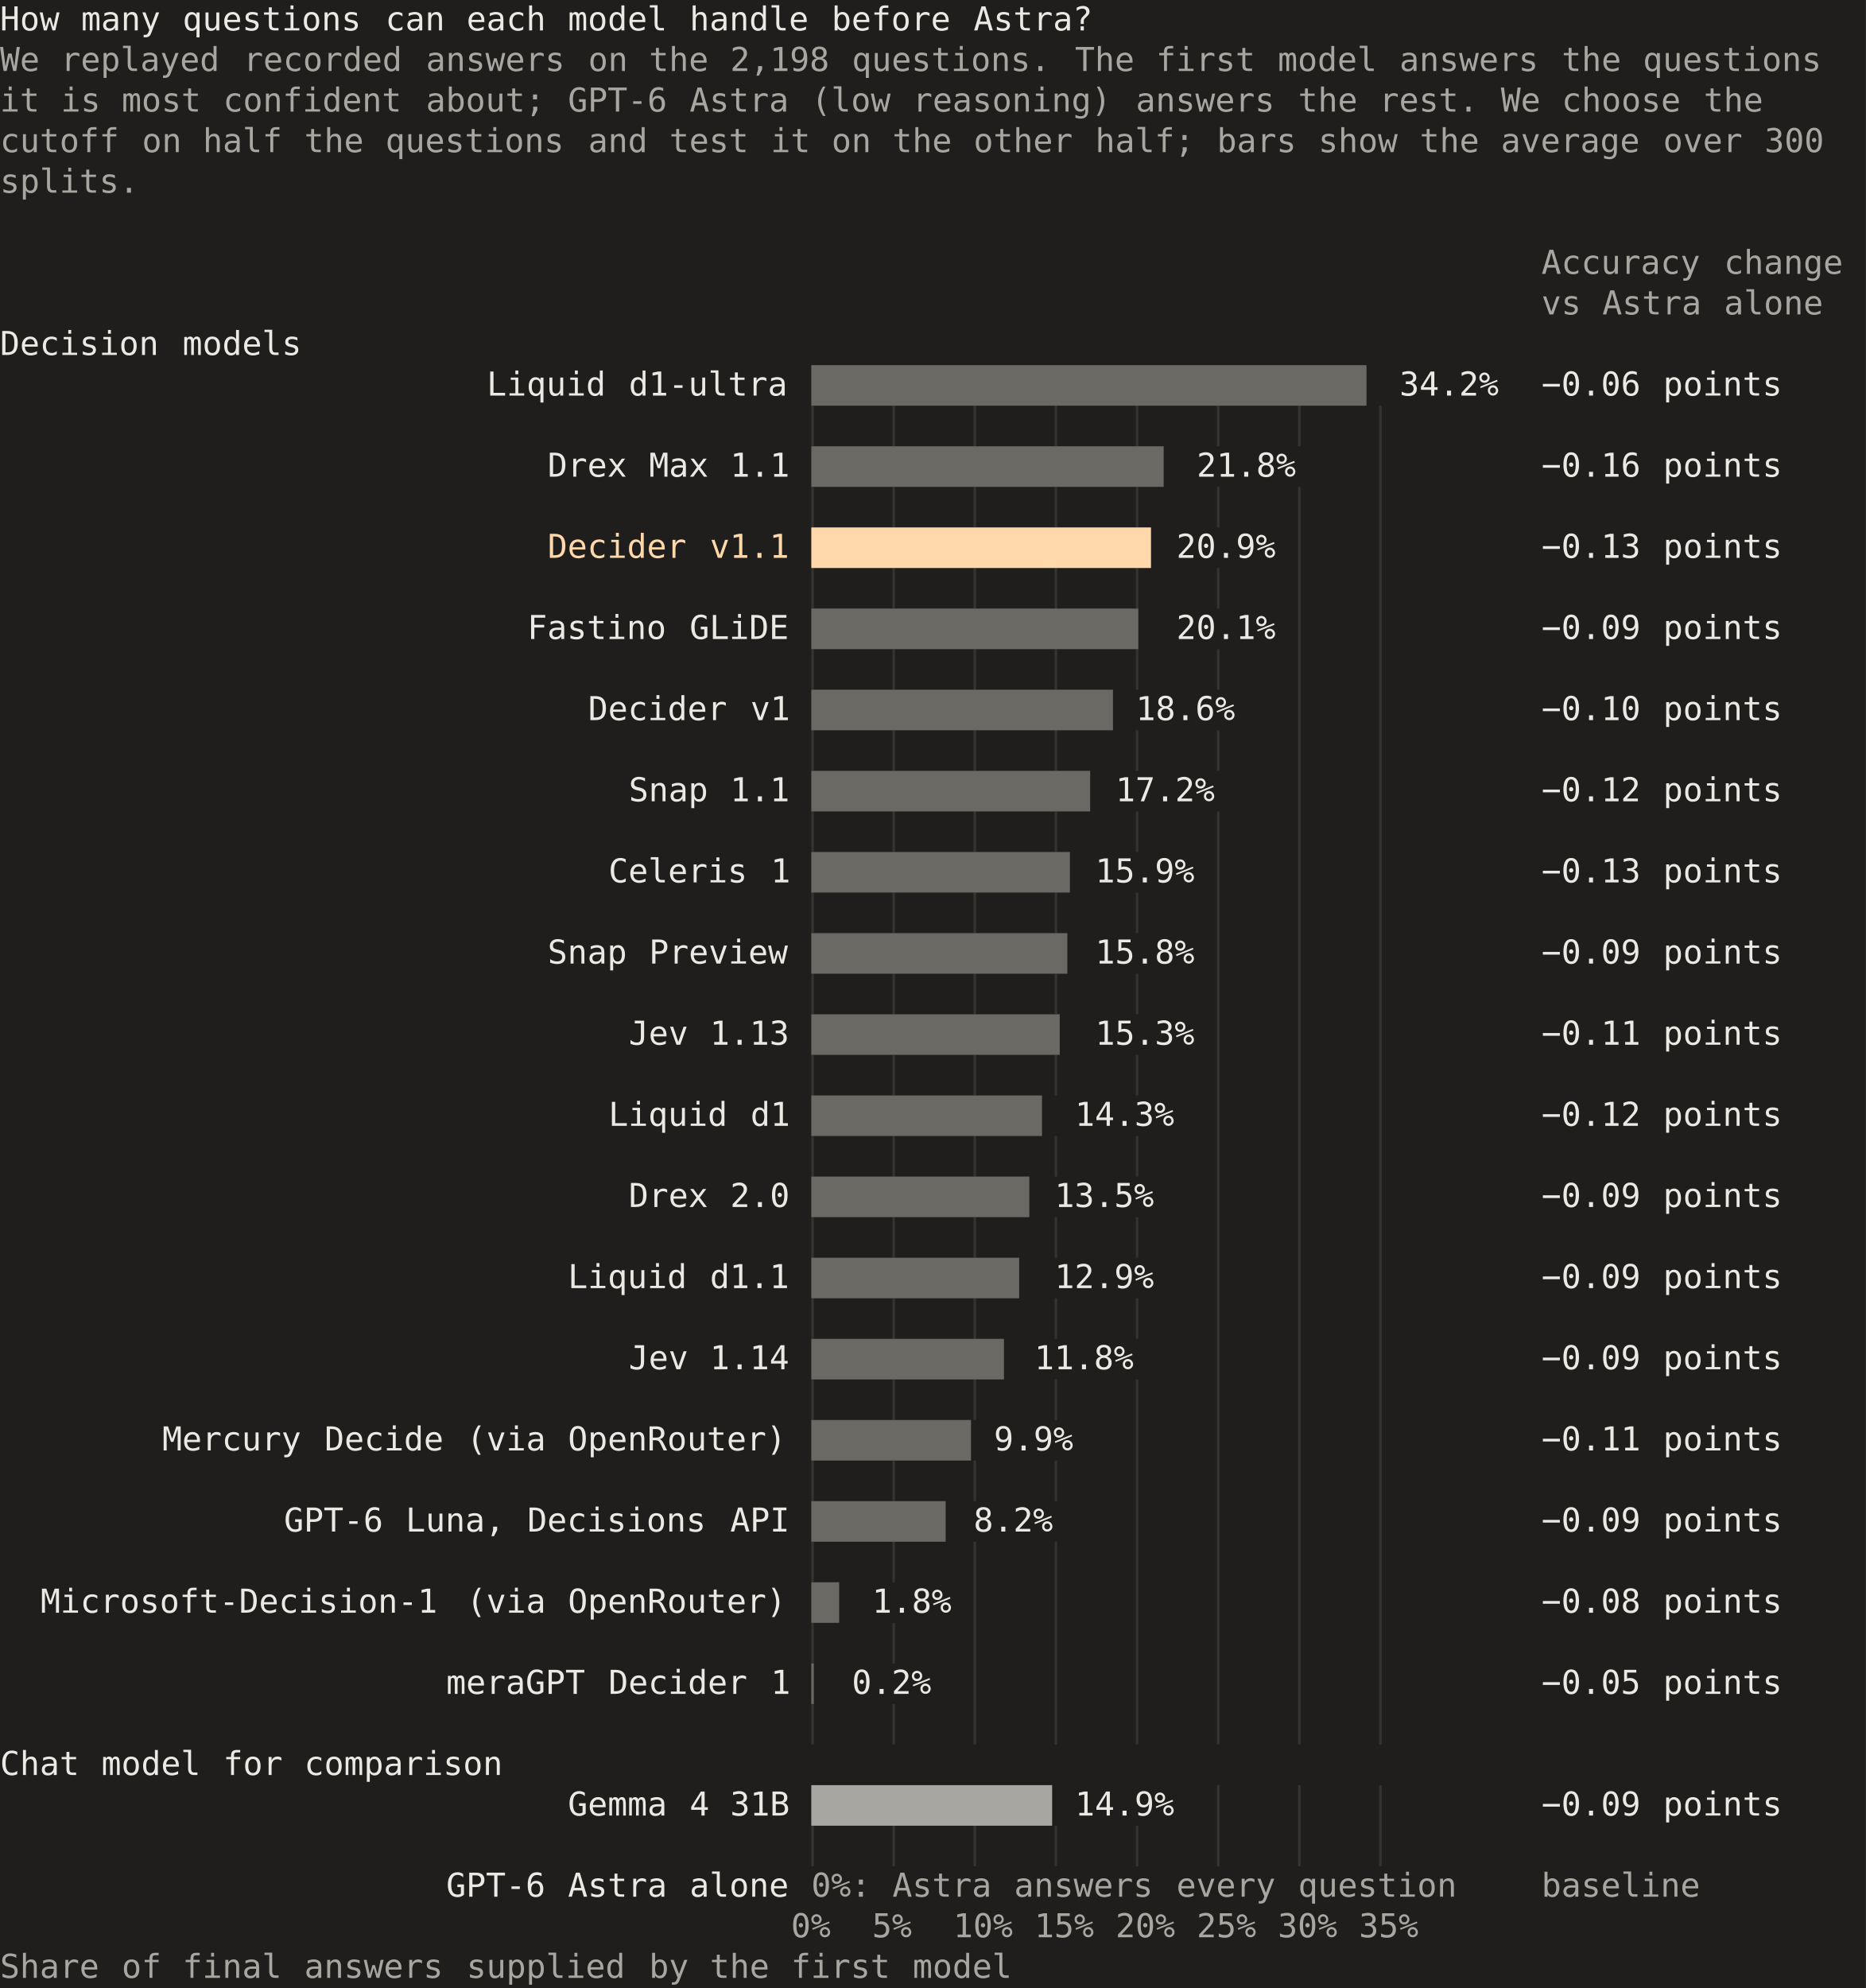
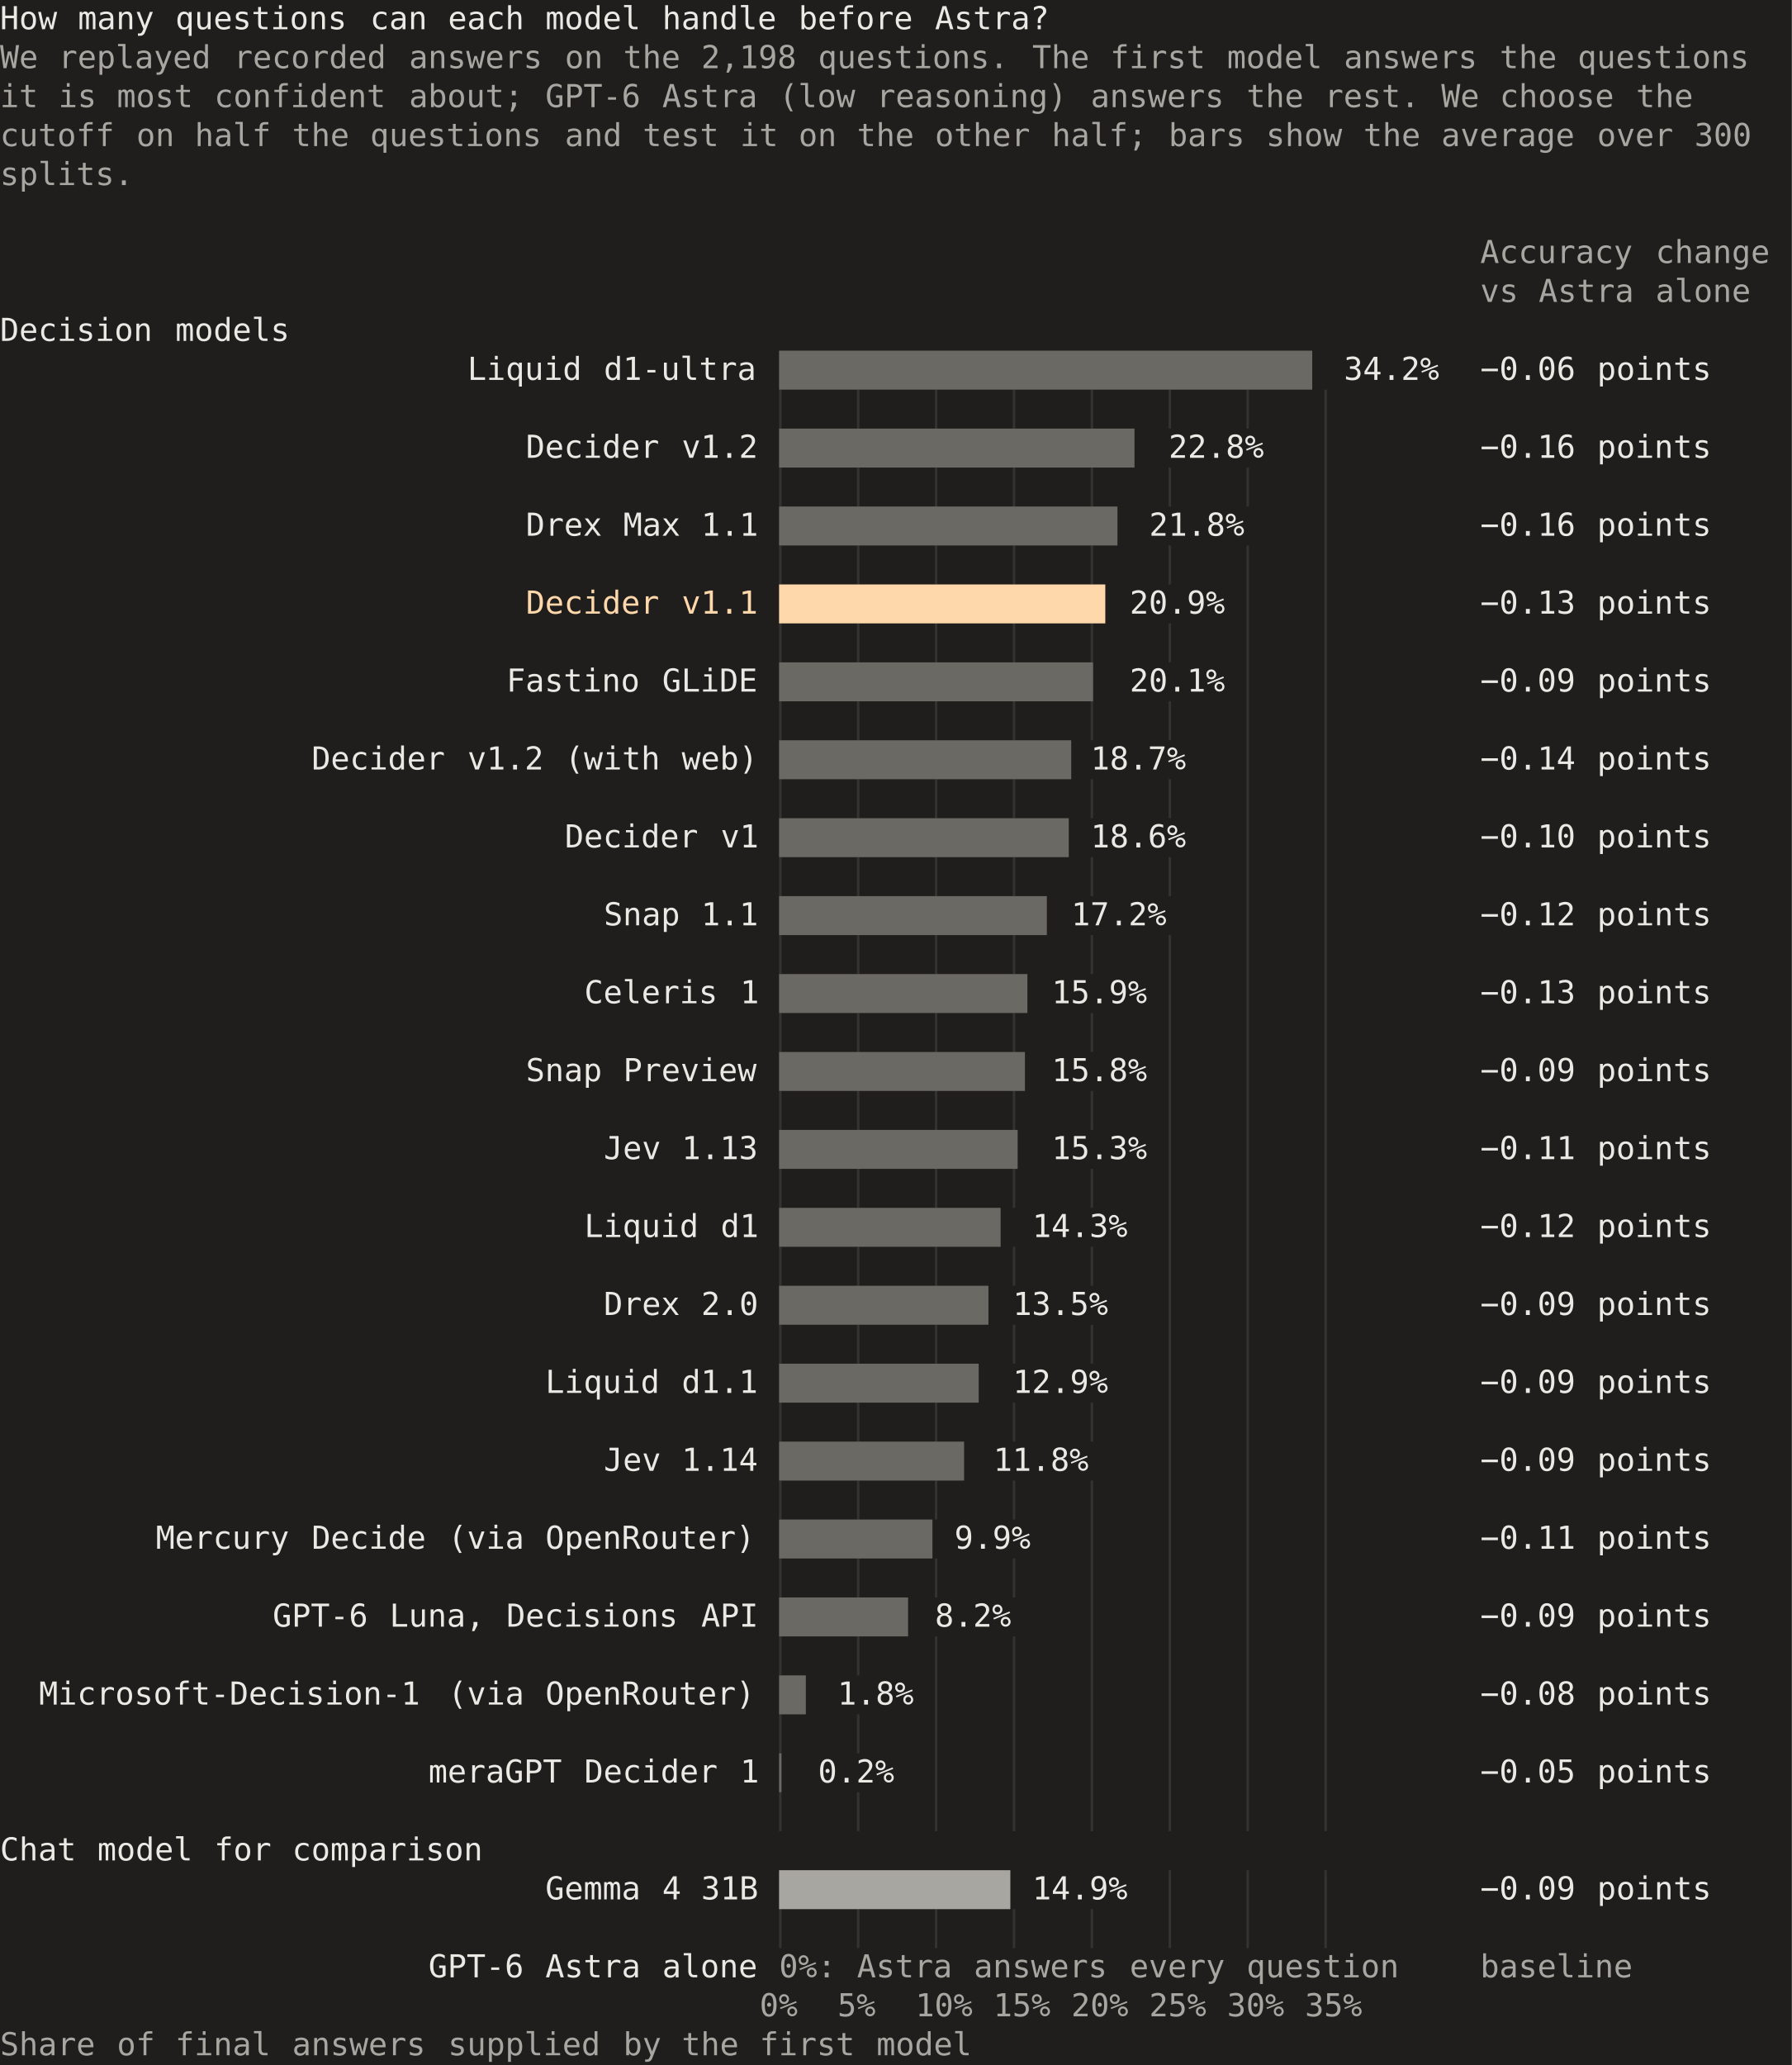
- <svg xmlns="http://www.w3.org/2000/svg" viewBox="0 0 736 784" width="736" height="784" role="img">
+ <svg xmlns="http://www.w3.org/2000/svg" viewBox="0 0 736 848" width="736" height="848" role="img">
  <style>text{font:13px ui-monospace,SFMono-Regular,Menlo,Consolas,"DejaVu Sans Mono",monospace;white-space:pre}</style>
-   <rect width="736" height="784" fill="#1f1e1c" />
-   <path fill="#34332f" d="M320 160h1v16h-1zM352 160h1v16h-1zM384 160h1v16h-1zM416 160h1v16h-1zM448 160h1v16h-1zM480 160h1v16h-1zM512 160h1v16h-1zM544 160h1v16h-1zM544 176h1v16h-1zM320 192h1v16h-1zM352 192h1v16h-1zM384 192h1v16h-1zM416 192h1v16h-1zM448 192h1v16h-1zM480 192h1v16h-1zM512 192h1v16h-1zM544 192h1v16h-1zM512 208h1v16h-1zM544 208h1v16h-1zM320 224h1v16h-1zM352 224h1v16h-1zM384 224h1v16h-1zM416 224h1v16h-1zM448 224h1v16h-1zM480 224h1v16h-1zM512 224h1v16h-1zM544 224h1v16h-1zM512 240h1v16h-1zM544 240h1v16h-1zM320 256h1v16h-1zM352 256h1v16h-1zM384 256h1v16h-1zM416 256h1v16h-1zM448 256h1v16h-1zM480 256h1v16h-1zM512 256h1v16h-1zM544 256h1v16h-1zM512 272h1v16h-1zM544 272h1v16h-1zM320 288h1v16h-1zM352 288h1v16h-1zM384 288h1v16h-1zM416 288h1v16h-1zM448 288h1v16h-1zM480 288h1v16h-1zM512 288h1v16h-1zM544 288h1v16h-1zM512 304h1v16h-1zM544 304h1v16h-1zM320 320h1v16h-1zM352 320h1v16h-1zM384 320h1v16h-1zM416 320h1v16h-1zM448 320h1v16h-1zM480 320h1v16h-1zM512 320h1v16h-1zM544 320h1v16h-1zM480 336h1v16h-1zM512 336h1v16h-1zM544 336h1v16h-1zM320 352h1v16h-1zM352 352h1v16h-1zM384 352h1v16h-1zM416 352h1v16h-1zM448 352h1v16h-1zM480 352h1v16h-1zM512 352h1v16h-1zM544 352h1v16h-1zM480 368h1v16h-1zM512 368h1v16h-1zM544 368h1v16h-1zM320 384h1v16h-1zM352 384h1v16h-1zM384 384h1v16h-1zM416 384h1v16h-1zM448 384h1v16h-1zM480 384h1v16h-1zM512 384h1v16h-1zM544 384h1v16h-1zM480 400h1v16h-1zM512 400h1v16h-1zM544 400h1v16h-1zM320 416h1v16h-1zM352 416h1v16h-1zM384 416h1v16h-1zM416 416h1v16h-1zM448 416h1v16h-1zM480 416h1v16h-1zM512 416h1v16h-1zM544 416h1v16h-1zM480 432h1v16h-1zM512 432h1v16h-1zM544 432h1v16h-1zM320 448h1v16h-1zM352 448h1v16h-1zM384 448h1v16h-1zM416 448h1v16h-1zM448 448h1v16h-1zM480 448h1v16h-1zM512 448h1v16h-1zM544 448h1v16h-1zM480 464h1v16h-1zM512 464h1v16h-1zM544 464h1v16h-1zM320 480h1v16h-1zM352 480h1v16h-1zM384 480h1v16h-1zM416 480h1v16h-1zM448 480h1v16h-1zM480 480h1v16h-1zM512 480h1v16h-1zM544 480h1v16h-1zM480 496h1v16h-1zM512 496h1v16h-1zM544 496h1v16h-1zM320 512h1v16h-1zM352 512h1v16h-1zM384 512h1v16h-1zM416 512h1v16h-1zM448 512h1v16h-1zM480 512h1v16h-1zM512 512h1v16h-1zM544 512h1v16h-1zM480 528h1v16h-1zM512 528h1v16h-1zM544 528h1v16h-1zM320 544h1v16h-1zM352 544h1v16h-1zM384 544h1v16h-1zM416 544h1v16h-1zM448 544h1v16h-1zM480 544h1v16h-1zM512 544h1v16h-1zM544 544h1v16h-1zM448 560h1v16h-1zM480 560h1v16h-1zM512 560h1v16h-1zM544 560h1v16h-1zM320 576h1v16h-1zM352 576h1v16h-1zM384 576h1v16h-1zM416 576h1v16h-1zM448 576h1v16h-1zM480 576h1v16h-1zM512 576h1v16h-1zM544 576h1v16h-1zM448 592h1v16h-1zM480 592h1v16h-1zM512 592h1v16h-1zM544 592h1v16h-1zM320 608h1v16h-1zM352 608h1v16h-1zM384 608h1v16h-1zM416 608h1v16h-1zM448 608h1v16h-1zM480 608h1v16h-1zM512 608h1v16h-1zM544 608h1v16h-1zM384 624h1v16h-1zM416 624h1v16h-1zM448 624h1v16h-1zM480 624h1v16h-1zM512 624h1v16h-1zM544 624h1v16h-1zM320 640h1v16h-1zM352 640h1v16h-1zM384 640h1v16h-1zM416 640h1v16h-1zM448 640h1v16h-1zM480 640h1v16h-1zM512 640h1v16h-1zM544 640h1v16h-1zM384 656h1v16h-1zM416 656h1v16h-1zM448 656h1v16h-1zM480 656h1v16h-1zM512 656h1v16h-1zM544 656h1v16h-1zM320 672h1v16h-1zM352 672h1v16h-1zM384 672h1v16h-1zM416 672h1v16h-1zM448 672h1v16h-1zM480 672h1v16h-1zM512 672h1v16h-1zM544 672h1v16h-1zM480 704h1v16h-1zM512 704h1v16h-1zM544 704h1v16h-1zM320 720h1v16h-1zM352 720h1v16h-1zM384 720h1v16h-1zM416 720h1v16h-1zM448 720h1v16h-1zM480 720h1v16h-1zM512 720h1v16h-1zM544 720h1v16h-1z" />
-   <path fill="#6b6963" d="M320 144h8v16h-8zM328 144h8v16h-8zM336 144h8v16h-8zM344 144h8v16h-8zM352 144h8v16h-8zM360 144h8v16h-8zM368 144h8v16h-8zM376 144h8v16h-8zM384 144h8v16h-8zM392 144h8v16h-8zM400 144h8v16h-8zM408 144h8v16h-8zM416 144h8v16h-8zM424 144h8v16h-8zM432 144h8v16h-8zM440 144h8v16h-8zM448 144h8v16h-8zM456 144h8v16h-8zM464 144h8v16h-8zM472 144h8v16h-8zM480 144h8v16h-8zM488 144h8v16h-8zM496 144h8v16h-8zM504 144h8v16h-8zM512 144h8v16h-8zM520 144h8v16h-8zM528 144h8v16h-8zM536 144h3v16h-3zM320 176h8v16h-8zM328 176h8v16h-8zM336 176h8v16h-8zM344 176h8v16h-8zM352 176h8v16h-8zM360 176h8v16h-8zM368 176h8v16h-8zM376 176h8v16h-8zM384 176h8v16h-8zM392 176h8v16h-8zM400 176h8v16h-8zM408 176h8v16h-8zM416 176h8v16h-8zM424 176h8v16h-8zM432 176h8v16h-8zM440 176h8v16h-8zM448 176h8v16h-8zM456 176h3v16h-3zM320 240h8v16h-8zM328 240h8v16h-8zM336 240h8v16h-8zM344 240h8v16h-8zM352 240h8v16h-8zM360 240h8v16h-8zM368 240h8v16h-8zM376 240h8v16h-8zM384 240h8v16h-8zM392 240h8v16h-8zM400 240h8v16h-8zM408 240h8v16h-8zM416 240h8v16h-8zM424 240h8v16h-8zM432 240h8v16h-8zM440 240h8v16h-8zM448 240h1v16h-1zM320 272h8v16h-8zM328 272h8v16h-8zM336 272h8v16h-8zM344 272h8v16h-8zM352 272h8v16h-8zM360 272h8v16h-8zM368 272h8v16h-8zM376 272h8v16h-8zM384 272h8v16h-8zM392 272h8v16h-8zM400 272h8v16h-8zM408 272h8v16h-8zM416 272h8v16h-8zM424 272h8v16h-8zM432 272h7v16h-7zM320 304h8v16h-8zM328 304h8v16h-8zM336 304h8v16h-8zM344 304h8v16h-8zM352 304h8v16h-8zM360 304h8v16h-8zM368 304h8v16h-8zM376 304h8v16h-8zM384 304h8v16h-8zM392 304h8v16h-8zM400 304h8v16h-8zM408 304h8v16h-8zM416 304h8v16h-8zM424 304h6v16h-6zM320 336h8v16h-8zM328 336h8v16h-8zM336 336h8v16h-8zM344 336h8v16h-8zM352 336h8v16h-8zM360 336h8v16h-8zM368 336h8v16h-8zM376 336h8v16h-8zM384 336h8v16h-8zM392 336h8v16h-8zM400 336h8v16h-8zM408 336h8v16h-8zM416 336h6v16h-6zM320 368h8v16h-8zM328 368h8v16h-8zM336 368h8v16h-8zM344 368h8v16h-8zM352 368h8v16h-8zM360 368h8v16h-8zM368 368h8v16h-8zM376 368h8v16h-8zM384 368h8v16h-8zM392 368h8v16h-8zM400 368h8v16h-8zM408 368h8v16h-8zM416 368h5v16h-5zM320 400h8v16h-8zM328 400h8v16h-8zM336 400h8v16h-8zM344 400h8v16h-8zM352 400h8v16h-8zM360 400h8v16h-8zM368 400h8v16h-8zM376 400h8v16h-8zM384 400h8v16h-8zM392 400h8v16h-8zM400 400h8v16h-8zM408 400h8v16h-8zM416 400h2v16h-2zM320 432h8v16h-8zM328 432h8v16h-8zM336 432h8v16h-8zM344 432h8v16h-8zM352 432h8v16h-8zM360 432h8v16h-8zM368 432h8v16h-8zM376 432h8v16h-8zM384 432h8v16h-8zM392 432h8v16h-8zM400 432h8v16h-8zM408 432h3v16h-3zM320 464h8v16h-8zM328 464h8v16h-8zM336 464h8v16h-8zM344 464h8v16h-8zM352 464h8v16h-8zM360 464h8v16h-8zM368 464h8v16h-8zM376 464h8v16h-8zM384 464h8v16h-8zM392 464h8v16h-8zM400 464h6v16h-6zM320 496h8v16h-8zM328 496h8v16h-8zM336 496h8v16h-8zM344 496h8v16h-8zM352 496h8v16h-8zM360 496h8v16h-8zM368 496h8v16h-8zM376 496h8v16h-8zM384 496h8v16h-8zM392 496h8v16h-8zM400 496h2v16h-2zM320 528h8v16h-8zM328 528h8v16h-8zM336 528h8v16h-8zM344 528h8v16h-8zM352 528h8v16h-8zM360 528h8v16h-8zM368 528h8v16h-8zM376 528h8v16h-8zM384 528h8v16h-8zM392 528h4v16h-4zM320 560h8v16h-8zM328 560h8v16h-8zM336 560h8v16h-8zM344 560h8v16h-8zM352 560h8v16h-8zM360 560h8v16h-8zM368 560h8v16h-8zM376 560h7v16h-7zM320 592h8v16h-8zM328 592h8v16h-8zM336 592h8v16h-8zM344 592h8v16h-8zM352 592h8v16h-8zM360 592h8v16h-8zM368 592h5v16h-5zM320 624h8v16h-8zM328 624h3v16h-3zM320 656h1v16h-1z" />
-   <path fill="#a8a6a0" d="M320 704h8v16h-8zM328 704h8v16h-8zM336 704h8v16h-8zM344 704h8v16h-8zM352 704h8v16h-8zM360 704h8v16h-8zM368 704h8v16h-8zM376 704h8v16h-8zM384 704h8v16h-8zM392 704h8v16h-8zM400 704h8v16h-8zM408 704h7v16h-7z" />
-   <path fill="#fed7aa" d="M320 208h8v16h-8zM328 208h8v16h-8zM336 208h8v16h-8zM344 208h8v16h-8zM352 208h8v16h-8zM360 208h8v16h-8zM368 208h8v16h-8zM376 208h8v16h-8zM384 208h8v16h-8zM392 208h8v16h-8zM400 208h8v16h-8zM408 208h8v16h-8zM416 208h8v16h-8zM424 208h8v16h-8zM432 208h8v16h-8zM440 208h8v16h-8zM448 208h6v16h-6z" />
+   <rect width="736" height="848" fill="#1f1e1c" />
+   <path fill="#34332f" d="M320 160h1v16h-1zM352 160h1v16h-1zM384 160h1v16h-1zM416 160h1v16h-1zM448 160h1v16h-1zM480 160h1v16h-1zM512 160h1v16h-1zM544 160h1v16h-1zM544 176h1v16h-1zM320 192h1v16h-1zM352 192h1v16h-1zM384 192h1v16h-1zM416 192h1v16h-1zM448 192h1v16h-1zM480 192h1v16h-1zM512 192h1v16h-1zM544 192h1v16h-1zM544 208h1v16h-1zM320 224h1v16h-1zM352 224h1v16h-1zM384 224h1v16h-1zM416 224h1v16h-1zM448 224h1v16h-1zM480 224h1v16h-1zM512 224h1v16h-1zM544 224h1v16h-1zM512 240h1v16h-1zM544 240h1v16h-1zM320 256h1v16h-1zM352 256h1v16h-1zM384 256h1v16h-1zM416 256h1v16h-1zM448 256h1v16h-1zM480 256h1v16h-1zM512 256h1v16h-1zM544 256h1v16h-1zM512 272h1v16h-1zM544 272h1v16h-1zM320 288h1v16h-1zM352 288h1v16h-1zM384 288h1v16h-1zM416 288h1v16h-1zM448 288h1v16h-1zM480 288h1v16h-1zM512 288h1v16h-1zM544 288h1v16h-1zM512 304h1v16h-1zM544 304h1v16h-1zM320 320h1v16h-1zM352 320h1v16h-1zM384 320h1v16h-1zM416 320h1v16h-1zM448 320h1v16h-1zM480 320h1v16h-1zM512 320h1v16h-1zM544 320h1v16h-1zM512 336h1v16h-1zM544 336h1v16h-1zM320 352h1v16h-1zM352 352h1v16h-1zM384 352h1v16h-1zM416 352h1v16h-1zM448 352h1v16h-1zM480 352h1v16h-1zM512 352h1v16h-1zM544 352h1v16h-1zM512 368h1v16h-1zM544 368h1v16h-1zM320 384h1v16h-1zM352 384h1v16h-1zM384 384h1v16h-1zM416 384h1v16h-1zM448 384h1v16h-1zM480 384h1v16h-1zM512 384h1v16h-1zM544 384h1v16h-1zM480 400h1v16h-1zM512 400h1v16h-1zM544 400h1v16h-1zM320 416h1v16h-1zM352 416h1v16h-1zM384 416h1v16h-1zM416 416h1v16h-1zM448 416h1v16h-1zM480 416h1v16h-1zM512 416h1v16h-1zM544 416h1v16h-1zM480 432h1v16h-1zM512 432h1v16h-1zM544 432h1v16h-1zM320 448h1v16h-1zM352 448h1v16h-1zM384 448h1v16h-1zM416 448h1v16h-1zM448 448h1v16h-1zM480 448h1v16h-1zM512 448h1v16h-1zM544 448h1v16h-1zM480 464h1v16h-1zM512 464h1v16h-1zM544 464h1v16h-1zM320 480h1v16h-1zM352 480h1v16h-1zM384 480h1v16h-1zM416 480h1v16h-1zM448 480h1v16h-1zM480 480h1v16h-1zM512 480h1v16h-1zM544 480h1v16h-1zM480 496h1v16h-1zM512 496h1v16h-1zM544 496h1v16h-1zM320 512h1v16h-1zM352 512h1v16h-1zM384 512h1v16h-1zM416 512h1v16h-1zM448 512h1v16h-1zM480 512h1v16h-1zM512 512h1v16h-1zM544 512h1v16h-1zM480 528h1v16h-1zM512 528h1v16h-1zM544 528h1v16h-1zM320 544h1v16h-1zM352 544h1v16h-1zM384 544h1v16h-1zM416 544h1v16h-1zM448 544h1v16h-1zM480 544h1v16h-1zM512 544h1v16h-1zM544 544h1v16h-1zM480 560h1v16h-1zM512 560h1v16h-1zM544 560h1v16h-1zM320 576h1v16h-1zM352 576h1v16h-1zM384 576h1v16h-1zM416 576h1v16h-1zM448 576h1v16h-1zM480 576h1v16h-1zM512 576h1v16h-1zM544 576h1v16h-1zM480 592h1v16h-1zM512 592h1v16h-1zM544 592h1v16h-1zM320 608h1v16h-1zM352 608h1v16h-1zM384 608h1v16h-1zM416 608h1v16h-1zM448 608h1v16h-1zM480 608h1v16h-1zM512 608h1v16h-1zM544 608h1v16h-1zM448 624h1v16h-1zM480 624h1v16h-1zM512 624h1v16h-1zM544 624h1v16h-1zM320 640h1v16h-1zM352 640h1v16h-1zM384 640h1v16h-1zM416 640h1v16h-1zM448 640h1v16h-1zM480 640h1v16h-1zM512 640h1v16h-1zM544 640h1v16h-1zM448 656h1v16h-1zM480 656h1v16h-1zM512 656h1v16h-1zM544 656h1v16h-1zM320 672h1v16h-1zM352 672h1v16h-1zM384 672h1v16h-1zM416 672h1v16h-1zM448 672h1v16h-1zM480 672h1v16h-1zM512 672h1v16h-1zM544 672h1v16h-1zM384 688h1v16h-1zM416 688h1v16h-1zM448 688h1v16h-1zM480 688h1v16h-1zM512 688h1v16h-1zM544 688h1v16h-1zM320 704h1v16h-1zM352 704h1v16h-1zM384 704h1v16h-1zM416 704h1v16h-1zM448 704h1v16h-1zM480 704h1v16h-1zM512 704h1v16h-1zM544 704h1v16h-1zM384 720h1v16h-1zM416 720h1v16h-1zM448 720h1v16h-1zM480 720h1v16h-1zM512 720h1v16h-1zM544 720h1v16h-1zM320 736h1v16h-1zM352 736h1v16h-1zM384 736h1v16h-1zM416 736h1v16h-1zM448 736h1v16h-1zM480 736h1v16h-1zM512 736h1v16h-1zM544 736h1v16h-1zM480 768h1v16h-1zM512 768h1v16h-1zM544 768h1v16h-1zM320 784h1v16h-1zM352 784h1v16h-1zM384 784h1v16h-1zM416 784h1v16h-1zM448 784h1v16h-1zM480 784h1v16h-1zM512 784h1v16h-1zM544 784h1v16h-1z" />
+   <path fill="#6b6963" d="M320 144h8v16h-8zM328 144h8v16h-8zM336 144h8v16h-8zM344 144h8v16h-8zM352 144h8v16h-8zM360 144h8v16h-8zM368 144h8v16h-8zM376 144h8v16h-8zM384 144h8v16h-8zM392 144h8v16h-8zM400 144h8v16h-8zM408 144h8v16h-8zM416 144h8v16h-8zM424 144h8v16h-8zM432 144h8v16h-8zM440 144h8v16h-8zM448 144h8v16h-8zM456 144h8v16h-8zM464 144h8v16h-8zM472 144h8v16h-8zM480 144h8v16h-8zM488 144h8v16h-8zM496 144h8v16h-8zM504 144h8v16h-8zM512 144h8v16h-8zM520 144h8v16h-8zM528 144h8v16h-8zM536 144h3v16h-3zM320 176h8v16h-8zM328 176h8v16h-8zM336 176h8v16h-8zM344 176h8v16h-8zM352 176h8v16h-8zM360 176h8v16h-8zM368 176h8v16h-8zM376 176h8v16h-8zM384 176h8v16h-8zM392 176h8v16h-8zM400 176h8v16h-8zM408 176h8v16h-8zM416 176h8v16h-8zM424 176h8v16h-8zM432 176h8v16h-8zM440 176h8v16h-8zM448 176h8v16h-8zM456 176h8v16h-8zM464 176h2v16h-2zM320 208h8v16h-8zM328 208h8v16h-8zM336 208h8v16h-8zM344 208h8v16h-8zM352 208h8v16h-8zM360 208h8v16h-8zM368 208h8v16h-8zM376 208h8v16h-8zM384 208h8v16h-8zM392 208h8v16h-8zM400 208h8v16h-8zM408 208h8v16h-8zM416 208h8v16h-8zM424 208h8v16h-8zM432 208h8v16h-8zM440 208h8v16h-8zM448 208h8v16h-8zM456 208h3v16h-3zM320 272h8v16h-8zM328 272h8v16h-8zM336 272h8v16h-8zM344 272h8v16h-8zM352 272h8v16h-8zM360 272h8v16h-8zM368 272h8v16h-8zM376 272h8v16h-8zM384 272h8v16h-8zM392 272h8v16h-8zM400 272h8v16h-8zM408 272h8v16h-8zM416 272h8v16h-8zM424 272h8v16h-8zM432 272h8v16h-8zM440 272h8v16h-8zM448 272h1v16h-1zM320 304h8v16h-8zM328 304h8v16h-8zM336 304h8v16h-8zM344 304h8v16h-8zM352 304h8v16h-8zM360 304h8v16h-8zM368 304h8v16h-8zM376 304h8v16h-8zM384 304h8v16h-8zM392 304h8v16h-8zM400 304h8v16h-8zM408 304h8v16h-8zM416 304h8v16h-8zM424 304h8v16h-8zM432 304h8v16h-8zM320 336h8v16h-8zM328 336h8v16h-8zM336 336h8v16h-8zM344 336h8v16h-8zM352 336h8v16h-8zM360 336h8v16h-8zM368 336h8v16h-8zM376 336h8v16h-8zM384 336h8v16h-8zM392 336h8v16h-8zM400 336h8v16h-8zM408 336h8v16h-8zM416 336h8v16h-8zM424 336h8v16h-8zM432 336h7v16h-7zM320 368h8v16h-8zM328 368h8v16h-8zM336 368h8v16h-8zM344 368h8v16h-8zM352 368h8v16h-8zM360 368h8v16h-8zM368 368h8v16h-8zM376 368h8v16h-8zM384 368h8v16h-8zM392 368h8v16h-8zM400 368h8v16h-8zM408 368h8v16h-8zM416 368h8v16h-8zM424 368h6v16h-6zM320 400h8v16h-8zM328 400h8v16h-8zM336 400h8v16h-8zM344 400h8v16h-8zM352 400h8v16h-8zM360 400h8v16h-8zM368 400h8v16h-8zM376 400h8v16h-8zM384 400h8v16h-8zM392 400h8v16h-8zM400 400h8v16h-8zM408 400h8v16h-8zM416 400h6v16h-6zM320 432h8v16h-8zM328 432h8v16h-8zM336 432h8v16h-8zM344 432h8v16h-8zM352 432h8v16h-8zM360 432h8v16h-8zM368 432h8v16h-8zM376 432h8v16h-8zM384 432h8v16h-8zM392 432h8v16h-8zM400 432h8v16h-8zM408 432h8v16h-8zM416 432h5v16h-5zM320 464h8v16h-8zM328 464h8v16h-8zM336 464h8v16h-8zM344 464h8v16h-8zM352 464h8v16h-8zM360 464h8v16h-8zM368 464h8v16h-8zM376 464h8v16h-8zM384 464h8v16h-8zM392 464h8v16h-8zM400 464h8v16h-8zM408 464h8v16h-8zM416 464h2v16h-2zM320 496h8v16h-8zM328 496h8v16h-8zM336 496h8v16h-8zM344 496h8v16h-8zM352 496h8v16h-8zM360 496h8v16h-8zM368 496h8v16h-8zM376 496h8v16h-8zM384 496h8v16h-8zM392 496h8v16h-8zM400 496h8v16h-8zM408 496h3v16h-3zM320 528h8v16h-8zM328 528h8v16h-8zM336 528h8v16h-8zM344 528h8v16h-8zM352 528h8v16h-8zM360 528h8v16h-8zM368 528h8v16h-8zM376 528h8v16h-8zM384 528h8v16h-8zM392 528h8v16h-8zM400 528h6v16h-6zM320 560h8v16h-8zM328 560h8v16h-8zM336 560h8v16h-8zM344 560h8v16h-8zM352 560h8v16h-8zM360 560h8v16h-8zM368 560h8v16h-8zM376 560h8v16h-8zM384 560h8v16h-8zM392 560h8v16h-8zM400 560h2v16h-2zM320 592h8v16h-8zM328 592h8v16h-8zM336 592h8v16h-8zM344 592h8v16h-8zM352 592h8v16h-8zM360 592h8v16h-8zM368 592h8v16h-8zM376 592h8v16h-8zM384 592h8v16h-8zM392 592h4v16h-4zM320 624h8v16h-8zM328 624h8v16h-8zM336 624h8v16h-8zM344 624h8v16h-8zM352 624h8v16h-8zM360 624h8v16h-8zM368 624h8v16h-8zM376 624h7v16h-7zM320 656h8v16h-8zM328 656h8v16h-8zM336 656h8v16h-8zM344 656h8v16h-8zM352 656h8v16h-8zM360 656h8v16h-8zM368 656h5v16h-5zM320 688h8v16h-8zM328 688h3v16h-3zM320 720h1v16h-1z" />
+   <path fill="#a8a6a0" d="M320 768h8v16h-8zM328 768h8v16h-8zM336 768h8v16h-8zM344 768h8v16h-8zM352 768h8v16h-8zM360 768h8v16h-8zM368 768h8v16h-8zM376 768h8v16h-8zM384 768h8v16h-8zM392 768h8v16h-8zM400 768h8v16h-8zM408 768h7v16h-7z" />
+   <path fill="#fed7aa" d="M320 240h8v16h-8zM328 240h8v16h-8zM336 240h8v16h-8zM344 240h8v16h-8zM352 240h8v16h-8zM360 240h8v16h-8zM368 240h8v16h-8zM376 240h8v16h-8zM384 240h8v16h-8zM392 240h8v16h-8zM400 240h8v16h-8zM408 240h8v16h-8zM416 240h8v16h-8zM424 240h8v16h-8zM432 240h8v16h-8zM440 240h8v16h-8zM448 240h6v16h-6z" />
  <text x="0 8 16" y="12" fill="#ebe9e4" font-weight="600">How</text>
  <text x="32 40 48 56" y="12" fill="#ebe9e4" font-weight="600">many</text>
  <text x="72 80 88 96 104 112 120 128 136" y="12" fill="#ebe9e4" font-weight="600">questions</text>
  <text x="152 160 168" y="12" fill="#ebe9e4" font-weight="600">can</text>
  <text x="184 192 200 208" y="12" fill="#ebe9e4" font-weight="600">each</text>
  <text x="224 232 240 248 256" y="12" fill="#ebe9e4" font-weight="600">model</text>
  <text x="272 280 288 296 304 312" y="12" fill="#ebe9e4" font-weight="600">handle</text>
  <text x="328 336 344 352 360 368" y="12" fill="#ebe9e4" font-weight="600">before</text>
  <text x="384 392 400 408 416 424" y="12" fill="#ebe9e4" font-weight="600">Astra?</text>
  <text x="0 8" y="28" fill="#a8a6a0">We</text>
  <text x="24 32 40 48 56 64 72 80" y="28" fill="#a8a6a0">replayed</text>
  <text x="96 104 112 120 128 136 144 152" y="28" fill="#a8a6a0">recorded</text>
  <text x="168 176 184 192 200 208 216" y="28" fill="#a8a6a0">answers</text>
  <text x="232 240" y="28" fill="#a8a6a0">on</text>
  <text x="256 264 272" y="28" fill="#a8a6a0">the</text>
  <text x="288 296 304 312 320" y="28" fill="#a8a6a0">2,198</text>
  <text x="336 344 352 360 368 376 384 392 400 408" y="28" fill="#a8a6a0">questions.</text>
  <text x="424 432 440" y="28" fill="#a8a6a0">The</text>
  <text x="456 464 472 480 488" y="28" fill="#a8a6a0">first</text>
  <text x="504 512 520 528 536" y="28" fill="#a8a6a0">model</text>
  <text x="552 560 568 576 584 592 600" y="28" fill="#a8a6a0">answers</text>
  <text x="616 624 632" y="28" fill="#a8a6a0">the</text>
  <text x="648 656 664 672 680 688 696 704 712" y="28" fill="#a8a6a0">questions</text>
  <text x="0 8" y="44" fill="#a8a6a0">it</text>
  <text x="24 32" y="44" fill="#a8a6a0">is</text>
  <text x="48 56 64 72" y="44" fill="#a8a6a0">most</text>
  <text x="88 96 104 112 120 128 136 144 152" y="44" fill="#a8a6a0">confident</text>
  <text x="168 176 184 192 200 208" y="44" fill="#a8a6a0">about;</text>
  <text x="224 232 240 248 256" y="44" fill="#a8a6a0">GPT-6</text>
  <text x="272 280 288 296 304" y="44" fill="#a8a6a0">Astra</text>
  <text x="320 328 336 344" y="44" fill="#a8a6a0">(low</text>
  <text x="360 368 376 384 392 400 408 416 424 432" y="44" fill="#a8a6a0">reasoning)</text>
  <text x="448 456 464 472 480 488 496" y="44" fill="#a8a6a0">answers</text>
  <text x="512 520 528" y="44" fill="#a8a6a0">the</text>
  <text x="544 552 560 568 576" y="44" fill="#a8a6a0">rest.</text>
  <text x="592 600" y="44" fill="#a8a6a0">We</text>
  <text x="616 624 632 640 648 656" y="44" fill="#a8a6a0">choose</text>
  <text x="672 680 688" y="44" fill="#a8a6a0">the</text>
  <text x="0 8 16 24 32 40" y="60" fill="#a8a6a0">cutoff</text>
  <text x="56 64" y="60" fill="#a8a6a0">on</text>
  <text x="80 88 96 104" y="60" fill="#a8a6a0">half</text>
  <text x="120 128 136" y="60" fill="#a8a6a0">the</text>
  <text x="152 160 168 176 184 192 200 208 216" y="60" fill="#a8a6a0">questions</text>
  <text x="232 240 248" y="60" fill="#a8a6a0">and</text>
  <text x="264 272 280 288" y="60" fill="#a8a6a0">test</text>
  <text x="304 312" y="60" fill="#a8a6a0">it</text>
  <text x="328 336" y="60" fill="#a8a6a0">on</text>
  <text x="352 360 368" y="60" fill="#a8a6a0">the</text>
  <text x="384 392 400 408 416" y="60" fill="#a8a6a0">other</text>
  <text x="432 440 448 456 464" y="60" fill="#a8a6a0">half;</text>
  <text x="480 488 496 504" y="60" fill="#a8a6a0">bars</text>
  <text x="520 528 536 544" y="60" fill="#a8a6a0">show</text>
  <text x="560 568 576" y="60" fill="#a8a6a0">the</text>
  <text x="592 600 608 616 624 632 640" y="60" fill="#a8a6a0">average</text>
  <text x="656 664 672 680" y="60" fill="#a8a6a0">over</text>
  <text x="696 704 712" y="60" fill="#a8a6a0">300</text>
  <text x="0 8 16 24 32 40 48" y="76" fill="#a8a6a0">splits.</text>
  <text x="608 616 624 632 640 648 656 664" y="108" fill="#a8a6a0">Accuracy</text>
  <text x="680 688 696 704 712 720" y="108" fill="#a8a6a0">change</text>
  <text x="608 616" y="124" fill="#a8a6a0">vs</text>
  <text x="632 640 648 656 664" y="124" fill="#a8a6a0">Astra</text>
  <text x="680 688 696 704 712" y="124" fill="#a8a6a0">alone</text>
  <text x="0 8 16 24 32 40 48 56" y="140" fill="#ebe9e4" font-weight="600">Decision</text>
  <text x="72 80 88 96 104 112" y="140" fill="#ebe9e4" font-weight="600">models</text>
  <text x="192 200 208 216 224 232" y="156" fill="#ebe9e4">Liquid</text>
  <text x="248 256 264 272 280 288 296 304" y="156" fill="#ebe9e4">d1-ultra</text>
  <text x="552 560 568 576 584" y="156" fill="#ebe9e4">34.2%</text>
  <text x="608 616 624 632 640" y="156" fill="#ebe9e4">−0.06</text>
  <text x="656 664 672 680 688 696" y="156" fill="#ebe9e4">points</text>
-   <text x="216 224 232 240" y="188" fill="#ebe9e4">Drex</text>
-   <text x="256 264 272" y="188" fill="#ebe9e4">Max</text>
-   <text x="288 296 304" y="188" fill="#ebe9e4">1.1</text>
-   <text x="472 480 488 496 504" y="188" fill="#ebe9e4">21.8%</text>
+   <text x="216 224 232 240 248 256 264" y="188" fill="#ebe9e4">Decider</text>
+   <text x="280 288 296 304" y="188" fill="#ebe9e4">v1.2</text>
+   <text x="480 488 496 504 512" y="188" fill="#ebe9e4">22.8%</text>
  <text x="608 616 624 632 640" y="188" fill="#ebe9e4">−0.16</text>
  <text x="656 664 672 680 688 696" y="188" fill="#ebe9e4">points</text>
-   <text x="216 224 232 240 248 256 264" y="220" fill="#fed7aa" font-weight="600">Decider</text>
-   <text x="280 288 296 304" y="220" fill="#fed7aa" font-weight="600">v1.1</text>
-   <text x="464 472 480 488 496" y="220" fill="#ebe9e4" font-weight="600">20.9%</text>
-   <text x="608 616 624 632 640" y="220" fill="#ebe9e4">−0.13</text>
+   <text x="216 224 232 240" y="220" fill="#ebe9e4">Drex</text>
+   <text x="256 264 272" y="220" fill="#ebe9e4">Max</text>
+   <text x="288 296 304" y="220" fill="#ebe9e4">1.1</text>
+   <text x="472 480 488 496 504" y="220" fill="#ebe9e4">21.8%</text>
+   <text x="608 616 624 632 640" y="220" fill="#ebe9e4">−0.16</text>
  <text x="656 664 672 680 688 696" y="220" fill="#ebe9e4">points</text>
-   <text x="208 216 224 232 240 248 256" y="252" fill="#ebe9e4">Fastino</text>
-   <text x="272 280 288 296 304" y="252" fill="#ebe9e4">GLiDE</text>
-   <text x="464 472 480 488 496" y="252" fill="#ebe9e4">20.1%</text>
-   <text x="608 616 624 632 640" y="252" fill="#ebe9e4">−0.09</text>
+   <text x="216 224 232 240 248 256 264" y="252" fill="#fed7aa" font-weight="600">Decider</text>
+   <text x="280 288 296 304" y="252" fill="#fed7aa" font-weight="600">v1.1</text>
+   <text x="464 472 480 488 496" y="252" fill="#ebe9e4" font-weight="600">20.9%</text>
+   <text x="608 616 624 632 640" y="252" fill="#ebe9e4">−0.13</text>
  <text x="656 664 672 680 688 696" y="252" fill="#ebe9e4">points</text>
-   <text x="232 240 248 256 264 272 280" y="284" fill="#ebe9e4">Decider</text>
-   <text x="296 304" y="284" fill="#ebe9e4">v1</text>
-   <text x="448 456 464 472 480" y="284" fill="#ebe9e4">18.6%</text>
-   <text x="608 616 624 632 640" y="284" fill="#ebe9e4">−0.10</text>
+   <text x="208 216 224 232 240 248 256" y="284" fill="#ebe9e4">Fastino</text>
+   <text x="272 280 288 296 304" y="284" fill="#ebe9e4">GLiDE</text>
+   <text x="464 472 480 488 496" y="284" fill="#ebe9e4">20.1%</text>
+   <text x="608 616 624 632 640" y="284" fill="#ebe9e4">−0.09</text>
  <text x="656 664 672 680 688 696" y="284" fill="#ebe9e4">points</text>
-   <text x="248 256 264 272" y="316" fill="#ebe9e4">Snap</text>
-   <text x="288 296 304" y="316" fill="#ebe9e4">1.1</text>
-   <text x="440 448 456 464 472" y="316" fill="#ebe9e4">17.2%</text>
-   <text x="608 616 624 632 640" y="316" fill="#ebe9e4">−0.12</text>
+   <text x="128 136 144 152 160 168 176" y="316" fill="#ebe9e4">Decider</text>
+   <text x="192 200 208 216" y="316" fill="#ebe9e4">v1.2</text>
+   <text x="232 240 248 256 264" y="316" fill="#ebe9e4">(with</text>
+   <text x="280 288 296 304" y="316" fill="#ebe9e4">web)</text>
+   <text x="448 456 464 472 480" y="316" fill="#ebe9e4">18.7%</text>
+   <text x="608 616 624 632 640" y="316" fill="#ebe9e4">−0.14</text>
  <text x="656 664 672 680 688 696" y="316" fill="#ebe9e4">points</text>
-   <text x="240 248 256 264 272 280 288" y="348" fill="#ebe9e4">Celeris</text>
-   <text x="304" y="348" fill="#ebe9e4">1</text>
-   <text x="432 440 448 456 464" y="348" fill="#ebe9e4">15.9%</text>
-   <text x="608 616 624 632 640" y="348" fill="#ebe9e4">−0.13</text>
+   <text x="232 240 248 256 264 272 280" y="348" fill="#ebe9e4">Decider</text>
+   <text x="296 304" y="348" fill="#ebe9e4">v1</text>
+   <text x="448 456 464 472 480" y="348" fill="#ebe9e4">18.6%</text>
+   <text x="608 616 624 632 640" y="348" fill="#ebe9e4">−0.10</text>
  <text x="656 664 672 680 688 696" y="348" fill="#ebe9e4">points</text>
-   <text x="216 224 232 240" y="380" fill="#ebe9e4">Snap</text>
-   <text x="256 264 272 280 288 296 304" y="380" fill="#ebe9e4">Preview</text>
-   <text x="432 440 448 456 464" y="380" fill="#ebe9e4">15.8%</text>
-   <text x="608 616 624 632 640" y="380" fill="#ebe9e4">−0.09</text>
+   <text x="248 256 264 272" y="380" fill="#ebe9e4">Snap</text>
+   <text x="288 296 304" y="380" fill="#ebe9e4">1.1</text>
+   <text x="440 448 456 464 472" y="380" fill="#ebe9e4">17.2%</text>
+   <text x="608 616 624 632 640" y="380" fill="#ebe9e4">−0.12</text>
  <text x="656 664 672 680 688 696" y="380" fill="#ebe9e4">points</text>
-   <text x="248 256 264" y="412" fill="#ebe9e4">Jev</text>
-   <text x="280 288 296 304" y="412" fill="#ebe9e4">1.13</text>
-   <text x="432 440 448 456 464" y="412" fill="#ebe9e4">15.3%</text>
-   <text x="608 616 624 632 640" y="412" fill="#ebe9e4">−0.11</text>
+   <text x="240 248 256 264 272 280 288" y="412" fill="#ebe9e4">Celeris</text>
+   <text x="304" y="412" fill="#ebe9e4">1</text>
+   <text x="432 440 448 456 464" y="412" fill="#ebe9e4">15.9%</text>
+   <text x="608 616 624 632 640" y="412" fill="#ebe9e4">−0.13</text>
  <text x="656 664 672 680 688 696" y="412" fill="#ebe9e4">points</text>
-   <text x="240 248 256 264 272 280" y="444" fill="#ebe9e4">Liquid</text>
-   <text x="296 304" y="444" fill="#ebe9e4">d1</text>
-   <text x="424 432 440 448 456" y="444" fill="#ebe9e4">14.3%</text>
-   <text x="608 616 624 632 640" y="444" fill="#ebe9e4">−0.12</text>
+   <text x="216 224 232 240" y="444" fill="#ebe9e4">Snap</text>
+   <text x="256 264 272 280 288 296 304" y="444" fill="#ebe9e4">Preview</text>
+   <text x="432 440 448 456 464" y="444" fill="#ebe9e4">15.8%</text>
+   <text x="608 616 624 632 640" y="444" fill="#ebe9e4">−0.09</text>
  <text x="656 664 672 680 688 696" y="444" fill="#ebe9e4">points</text>
-   <text x="248 256 264 272" y="476" fill="#ebe9e4">Drex</text>
-   <text x="288 296 304" y="476" fill="#ebe9e4">2.0</text>
-   <text x="416 424 432 440 448" y="476" fill="#ebe9e4">13.5%</text>
-   <text x="608 616 624 632 640" y="476" fill="#ebe9e4">−0.09</text>
+   <text x="248 256 264" y="476" fill="#ebe9e4">Jev</text>
+   <text x="280 288 296 304" y="476" fill="#ebe9e4">1.13</text>
+   <text x="432 440 448 456 464" y="476" fill="#ebe9e4">15.3%</text>
+   <text x="608 616 624 632 640" y="476" fill="#ebe9e4">−0.11</text>
  <text x="656 664 672 680 688 696" y="476" fill="#ebe9e4">points</text>
-   <text x="224 232 240 248 256 264" y="508" fill="#ebe9e4">Liquid</text>
-   <text x="280 288 296 304" y="508" fill="#ebe9e4">d1.1</text>
-   <text x="416 424 432 440 448" y="508" fill="#ebe9e4">12.9%</text>
-   <text x="608 616 624 632 640" y="508" fill="#ebe9e4">−0.09</text>
+   <text x="240 248 256 264 272 280" y="508" fill="#ebe9e4">Liquid</text>
+   <text x="296 304" y="508" fill="#ebe9e4">d1</text>
+   <text x="424 432 440 448 456" y="508" fill="#ebe9e4">14.3%</text>
+   <text x="608 616 624 632 640" y="508" fill="#ebe9e4">−0.12</text>
  <text x="656 664 672 680 688 696" y="508" fill="#ebe9e4">points</text>
-   <text x="248 256 264" y="540" fill="#ebe9e4">Jev</text>
-   <text x="280 288 296 304" y="540" fill="#ebe9e4">1.14</text>
-   <text x="408 416 424 432 440" y="540" fill="#ebe9e4">11.8%</text>
+   <text x="248 256 264 272" y="540" fill="#ebe9e4">Drex</text>
+   <text x="288 296 304" y="540" fill="#ebe9e4">2.0</text>
+   <text x="416 424 432 440 448" y="540" fill="#ebe9e4">13.5%</text>
  <text x="608 616 624 632 640" y="540" fill="#ebe9e4">−0.09</text>
  <text x="656 664 672 680 688 696" y="540" fill="#ebe9e4">points</text>
-   <text x="64 72 80 88 96 104 112" y="572" fill="#ebe9e4">Mercury</text>
-   <text x="128 136 144 152 160 168" y="572" fill="#ebe9e4">Decide</text>
-   <text x="184 192 200 208" y="572" fill="#ebe9e4">(via</text>
-   <text x="224 232 240 248 256 264 272 280 288 296 304" y="572" fill="#ebe9e4">OpenRouter)</text>
-   <text x="392 400 408 416" y="572" fill="#ebe9e4">9.9%</text>
-   <text x="608 616 624 632 640" y="572" fill="#ebe9e4">−0.11</text>
+   <text x="224 232 240 248 256 264" y="572" fill="#ebe9e4">Liquid</text>
+   <text x="280 288 296 304" y="572" fill="#ebe9e4">d1.1</text>
+   <text x="416 424 432 440 448" y="572" fill="#ebe9e4">12.9%</text>
+   <text x="608 616 624 632 640" y="572" fill="#ebe9e4">−0.09</text>
  <text x="656 664 672 680 688 696" y="572" fill="#ebe9e4">points</text>
-   <text x="112 120 128 136 144" y="604" fill="#ebe9e4">GPT-6</text>
-   <text x="160 168 176 184 192" y="604" fill="#ebe9e4">Luna,</text>
-   <text x="208 216 224 232 240 248 256 264 272" y="604" fill="#ebe9e4">Decisions</text>
-   <text x="288 296 304" y="604" fill="#ebe9e4">API</text>
-   <text x="384 392 400 408" y="604" fill="#ebe9e4">8.2%</text>
+   <text x="248 256 264" y="604" fill="#ebe9e4">Jev</text>
+   <text x="280 288 296 304" y="604" fill="#ebe9e4">1.14</text>
+   <text x="408 416 424 432 440" y="604" fill="#ebe9e4">11.8%</text>
  <text x="608 616 624 632 640" y="604" fill="#ebe9e4">−0.09</text>
  <text x="656 664 672 680 688 696" y="604" fill="#ebe9e4">points</text>
-   <text x="16 24 32 40 48 56 64 72 80 88 96 104 112 120 128 136 144 152 160 168" y="636" fill="#ebe9e4">Microsoft-Decision-1</text>
+   <text x="64 72 80 88 96 104 112" y="636" fill="#ebe9e4">Mercury</text>
+   <text x="128 136 144 152 160 168" y="636" fill="#ebe9e4">Decide</text>
  <text x="184 192 200 208" y="636" fill="#ebe9e4">(via</text>
  <text x="224 232 240 248 256 264 272 280 288 296 304" y="636" fill="#ebe9e4">OpenRouter)</text>
-   <text x="344 352 360 368" y="636" fill="#ebe9e4">1.8%</text>
-   <text x="608 616 624 632 640" y="636" fill="#ebe9e4">−0.08</text>
+   <text x="392 400 408 416" y="636" fill="#ebe9e4">9.9%</text>
+   <text x="608 616 624 632 640" y="636" fill="#ebe9e4">−0.11</text>
  <text x="656 664 672 680 688 696" y="636" fill="#ebe9e4">points</text>
-   <text x="176 184 192 200 208 216 224" y="668" fill="#ebe9e4">meraGPT</text>
-   <text x="240 248 256 264 272 280 288" y="668" fill="#ebe9e4">Decider</text>
-   <text x="304" y="668" fill="#ebe9e4">1</text>
-   <text x="336 344 352 360" y="668" fill="#ebe9e4">0.2%</text>
-   <text x="608 616 624 632 640" y="668" fill="#ebe9e4">−0.05</text>
+   <text x="112 120 128 136 144" y="668" fill="#ebe9e4">GPT-6</text>
+   <text x="160 168 176 184 192" y="668" fill="#ebe9e4">Luna,</text>
+   <text x="208 216 224 232 240 248 256 264 272" y="668" fill="#ebe9e4">Decisions</text>
+   <text x="288 296 304" y="668" fill="#ebe9e4">API</text>
+   <text x="384 392 400 408" y="668" fill="#ebe9e4">8.2%</text>
+   <text x="608 616 624 632 640" y="668" fill="#ebe9e4">−0.09</text>
  <text x="656 664 672 680 688 696" y="668" fill="#ebe9e4">points</text>
-   <text x="0 8 16 24" y="700" fill="#ebe9e4" font-weight="600">Chat</text>
-   <text x="40 48 56 64 72" y="700" fill="#ebe9e4" font-weight="600">model</text>
-   <text x="88 96 104" y="700" fill="#ebe9e4" font-weight="600">for</text>
-   <text x="120 128 136 144 152 160 168 176 184 192" y="700" fill="#ebe9e4" font-weight="600">comparison</text>
-   <text x="224 232 240 248 256" y="716" fill="#ebe9e4">Gemma</text>
-   <text x="272" y="716" fill="#ebe9e4">4</text>
-   <text x="288 296 304" y="716" fill="#ebe9e4">31B</text>
-   <text x="424 432 440 448 456" y="716" fill="#ebe9e4">14.9%</text>
-   <text x="608 616 624 632 640" y="716" fill="#ebe9e4">−0.09</text>
-   <text x="656 664 672 680 688 696" y="716" fill="#ebe9e4">points</text>
-   <text x="176 184 192 200 208" y="748" fill="#ebe9e4">GPT-6</text>
-   <text x="224 232 240 248 256" y="748" fill="#ebe9e4">Astra</text>
-   <text x="272 280 288 296 304" y="748" fill="#ebe9e4">alone</text>
-   <text x="320 328 336" y="748" fill="#a8a6a0">0%:</text>
-   <text x="352 360 368 376 384" y="748" fill="#a8a6a0">Astra</text>
-   <text x="400 408 416 424 432 440 448" y="748" fill="#a8a6a0">answers</text>
-   <text x="464 472 480 488 496" y="748" fill="#a8a6a0">every</text>
-   <text x="512 520 528 536 544 552 560 568" y="748" fill="#a8a6a0">question</text>
-   <text x="608 616 624 632 640 648 656 664" y="748" fill="#a8a6a0">baseline</text>
-   <text x="312 320" y="764" fill="#a8a6a0">0%</text>
-   <text x="344 352" y="764" fill="#a8a6a0">5%</text>
-   <text x="376 384 392" y="764" fill="#a8a6a0">10%</text>
-   <text x="408 416 424" y="764" fill="#a8a6a0">15%</text>
-   <text x="440 448 456" y="764" fill="#a8a6a0">20%</text>
-   <text x="472 480 488" y="764" fill="#a8a6a0">25%</text>
-   <text x="504 512 520" y="764" fill="#a8a6a0">30%</text>
-   <text x="536 544 552" y="764" fill="#a8a6a0">35%</text>
-   <text x="0 8 16 24 32" y="780" fill="#a8a6a0">Share</text>
-   <text x="48 56" y="780" fill="#a8a6a0">of</text>
-   <text x="72 80 88 96 104" y="780" fill="#a8a6a0">final</text>
-   <text x="120 128 136 144 152 160 168" y="780" fill="#a8a6a0">answers</text>
-   <text x="184 192 200 208 216 224 232 240" y="780" fill="#a8a6a0">supplied</text>
-   <text x="256 264" y="780" fill="#a8a6a0">by</text>
-   <text x="280 288 296" y="780" fill="#a8a6a0">the</text>
-   <text x="312 320 328 336 344" y="780" fill="#a8a6a0">first</text>
-   <text x="360 368 376 384 392" y="780" fill="#a8a6a0">model</text>
+   <text x="16 24 32 40 48 56 64 72 80 88 96 104 112 120 128 136 144 152 160 168" y="700" fill="#ebe9e4">Microsoft-Decision-1</text>
+   <text x="184 192 200 208" y="700" fill="#ebe9e4">(via</text>
+   <text x="224 232 240 248 256 264 272 280 288 296 304" y="700" fill="#ebe9e4">OpenRouter)</text>
+   <text x="344 352 360 368" y="700" fill="#ebe9e4">1.8%</text>
+   <text x="608 616 624 632 640" y="700" fill="#ebe9e4">−0.08</text>
+   <text x="656 664 672 680 688 696" y="700" fill="#ebe9e4">points</text>
+   <text x="176 184 192 200 208 216 224" y="732" fill="#ebe9e4">meraGPT</text>
+   <text x="240 248 256 264 272 280 288" y="732" fill="#ebe9e4">Decider</text>
+   <text x="304" y="732" fill="#ebe9e4">1</text>
+   <text x="336 344 352 360" y="732" fill="#ebe9e4">0.2%</text>
+   <text x="608 616 624 632 640" y="732" fill="#ebe9e4">−0.05</text>
+   <text x="656 664 672 680 688 696" y="732" fill="#ebe9e4">points</text>
+   <text x="0 8 16 24" y="764" fill="#ebe9e4" font-weight="600">Chat</text>
+   <text x="40 48 56 64 72" y="764" fill="#ebe9e4" font-weight="600">model</text>
+   <text x="88 96 104" y="764" fill="#ebe9e4" font-weight="600">for</text>
+   <text x="120 128 136 144 152 160 168 176 184 192" y="764" fill="#ebe9e4" font-weight="600">comparison</text>
+   <text x="224 232 240 248 256" y="780" fill="#ebe9e4">Gemma</text>
+   <text x="272" y="780" fill="#ebe9e4">4</text>
+   <text x="288 296 304" y="780" fill="#ebe9e4">31B</text>
+   <text x="424 432 440 448 456" y="780" fill="#ebe9e4">14.9%</text>
+   <text x="608 616 624 632 640" y="780" fill="#ebe9e4">−0.09</text>
+   <text x="656 664 672 680 688 696" y="780" fill="#ebe9e4">points</text>
+   <text x="176 184 192 200 208" y="812" fill="#ebe9e4">GPT-6</text>
+   <text x="224 232 240 248 256" y="812" fill="#ebe9e4">Astra</text>
+   <text x="272 280 288 296 304" y="812" fill="#ebe9e4">alone</text>
+   <text x="320 328 336" y="812" fill="#a8a6a0">0%:</text>
+   <text x="352 360 368 376 384" y="812" fill="#a8a6a0">Astra</text>
+   <text x="400 408 416 424 432 440 448" y="812" fill="#a8a6a0">answers</text>
+   <text x="464 472 480 488 496" y="812" fill="#a8a6a0">every</text>
+   <text x="512 520 528 536 544 552 560 568" y="812" fill="#a8a6a0">question</text>
+   <text x="608 616 624 632 640 648 656 664" y="812" fill="#a8a6a0">baseline</text>
+   <text x="312 320" y="828" fill="#a8a6a0">0%</text>
+   <text x="344 352" y="828" fill="#a8a6a0">5%</text>
+   <text x="376 384 392" y="828" fill="#a8a6a0">10%</text>
+   <text x="408 416 424" y="828" fill="#a8a6a0">15%</text>
+   <text x="440 448 456" y="828" fill="#a8a6a0">20%</text>
+   <text x="472 480 488" y="828" fill="#a8a6a0">25%</text>
+   <text x="504 512 520" y="828" fill="#a8a6a0">30%</text>
+   <text x="536 544 552" y="828" fill="#a8a6a0">35%</text>
+   <text x="0 8 16 24 32" y="844" fill="#a8a6a0">Share</text>
+   <text x="48 56" y="844" fill="#a8a6a0">of</text>
+   <text x="72 80 88 96 104" y="844" fill="#a8a6a0">final</text>
+   <text x="120 128 136 144 152 160 168" y="844" fill="#a8a6a0">answers</text>
+   <text x="184 192 200 208 216 224 232 240" y="844" fill="#a8a6a0">supplied</text>
+   <text x="256 264" y="844" fill="#a8a6a0">by</text>
+   <text x="280 288 296" y="844" fill="#a8a6a0">the</text>
+   <text x="312 320 328 336 344" y="844" fill="#a8a6a0">first</text>
+   <text x="360 368 376 384 392" y="844" fill="#a8a6a0">model</text>
</svg>
